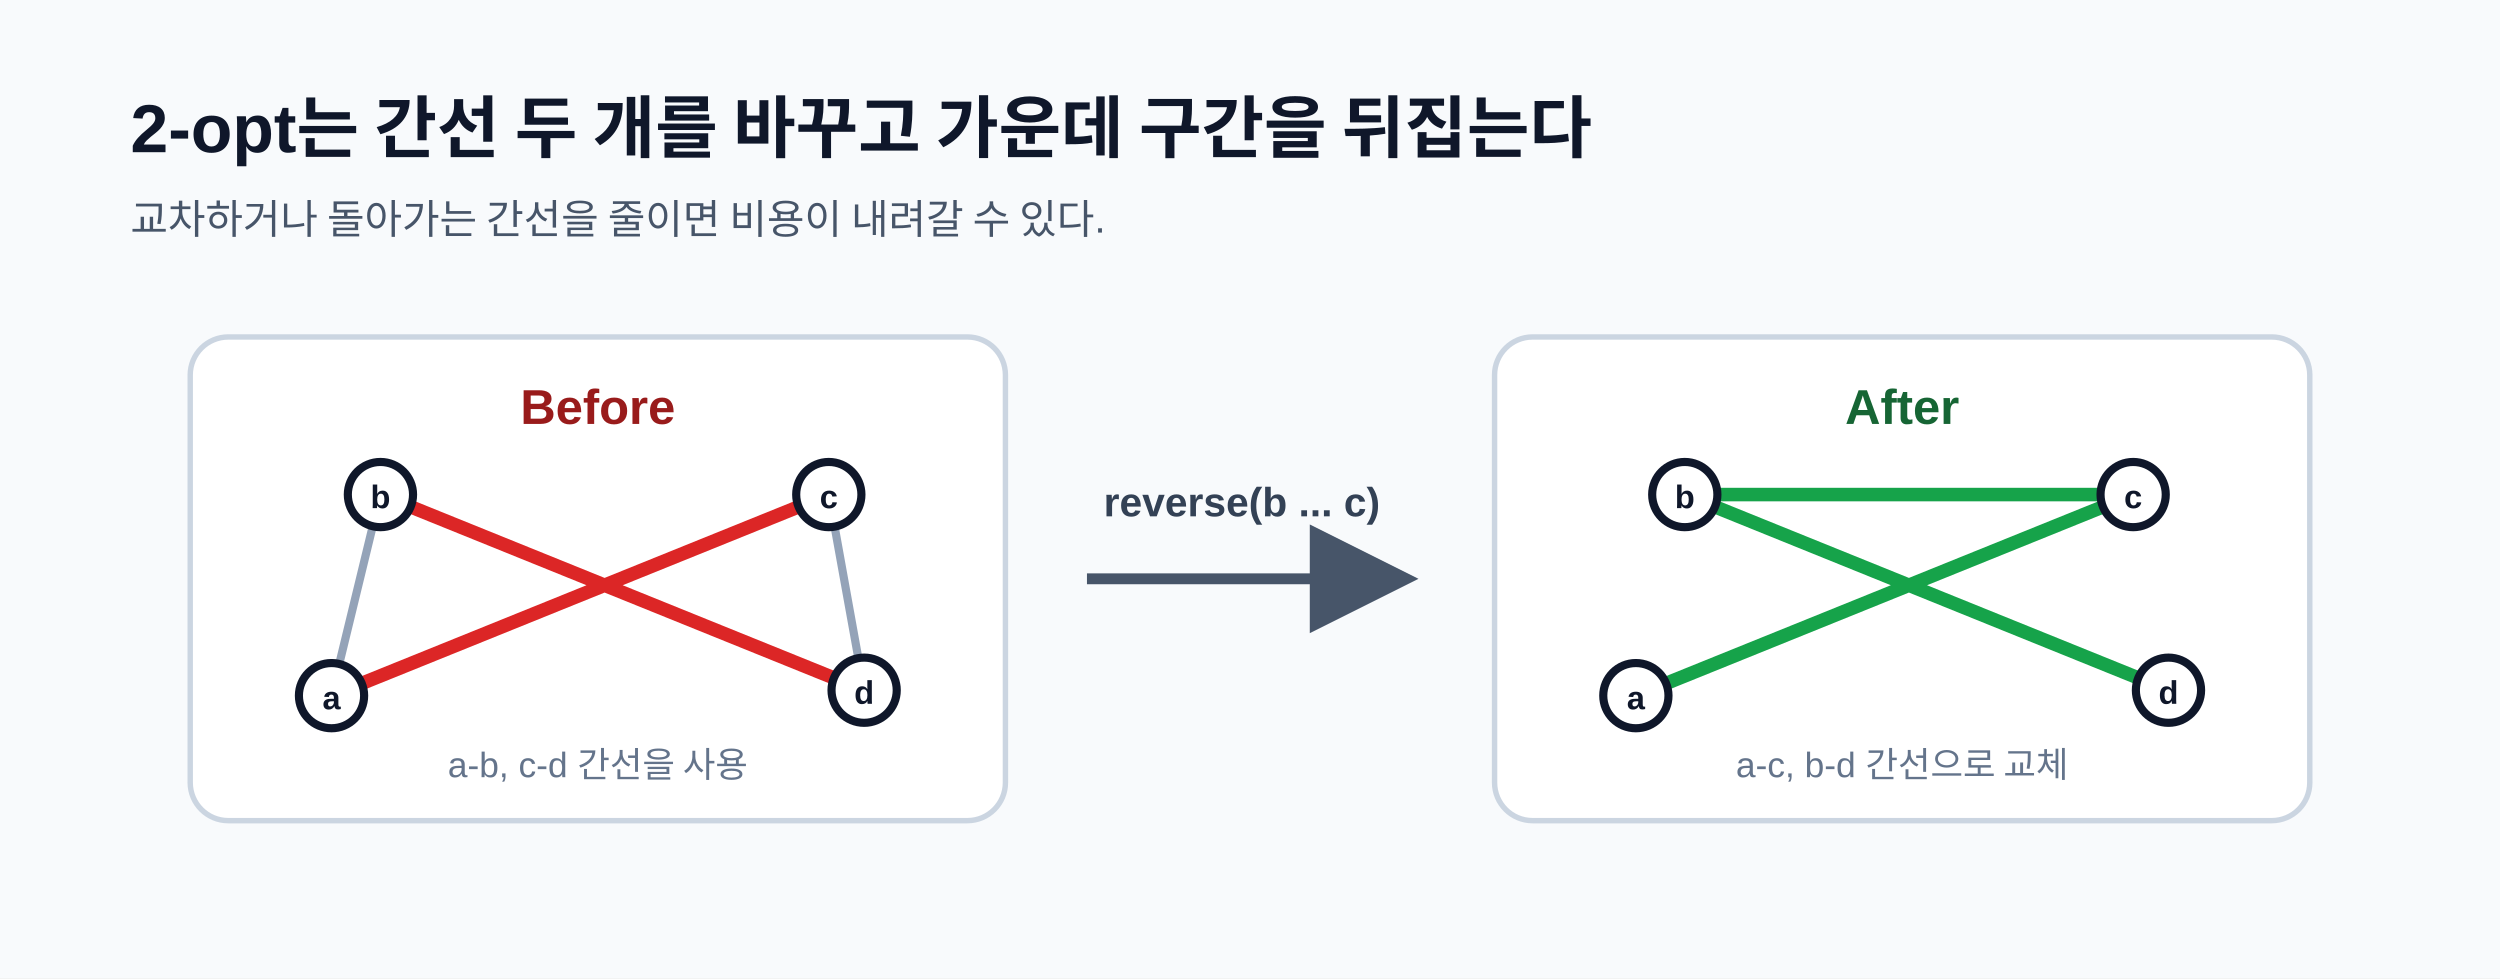
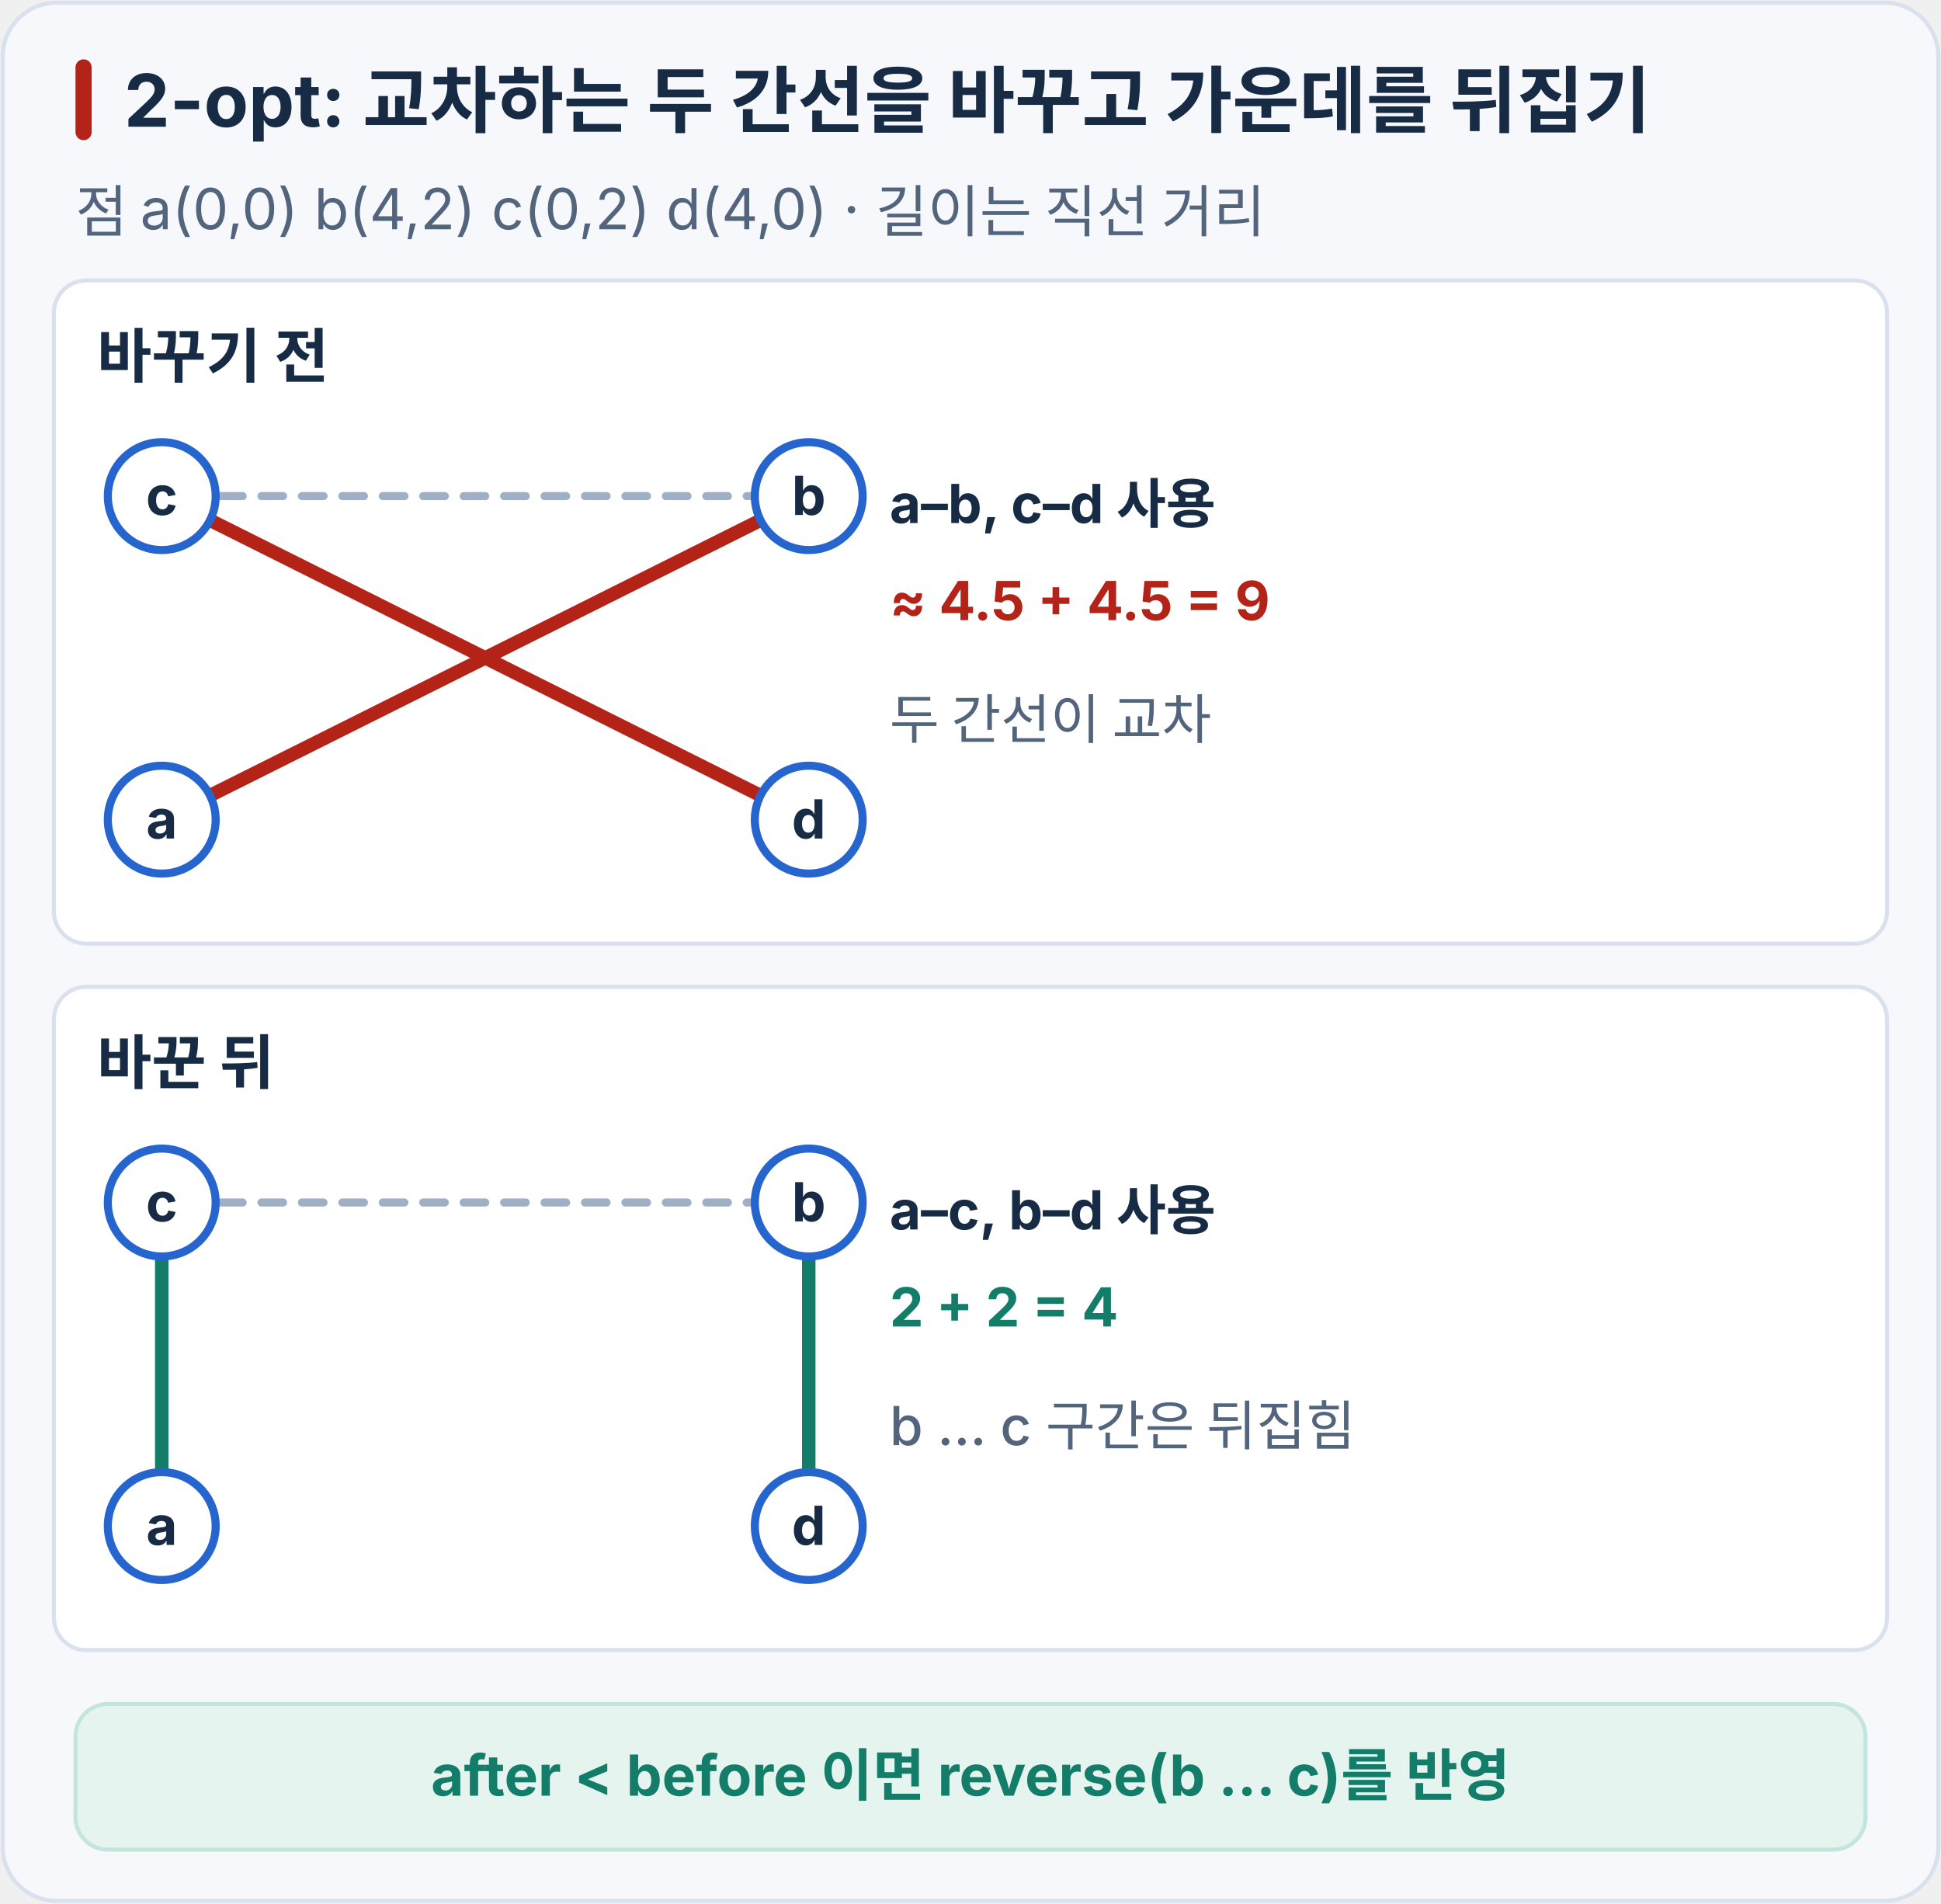
- <svg xmlns="http://www.w3.org/2000/svg" width="920" height="360" viewBox="0 0 920 360" role="img" aria-labelledby="title desc">
-   <rect width="920" height="360" fill="#f8fafc" />
-   <defs>
-     <marker id="arrow" markerWidth="10" markerHeight="10" refX="8" refY="5" orient="auto">
-       <path d="M0,0 L10,5 L0,10 Z" fill="#475569" />
-     </marker>
-   </defs>
-   <g font-family="Pretendard, Apple SD Gothic Neo, Arial, sans-serif">
-     <text x="48" y="56" fill="#0f172a" font-size="25" font-weight="800">2-opt는 간선 두 개를 바꾸고 가운데 구간을 뒤집는다</text>
-     <text x="48" y="86" fill="#475569" font-size="15">교차하거나 돌아가는 간선을 줄이면 비용이 내려갈 수 있다.</text>
-     <g transform="translate(70 124)">
-       <rect width="300" height="178" rx="14" fill="#ffffff" stroke="#cbd5e1" stroke-width="2" />
-       <text x="150" y="32" text-anchor="middle" fill="#991b1b" font-size="18" font-weight="800">Before</text>
-       <path d="M52 132 L235 58 M70 58 L248 130" stroke="#dc2626" stroke-width="5" stroke-linecap="round" />
-       <path d="M52 132 L70 58 M235 58 L248 130" stroke="#94a3b8" stroke-width="3" stroke-linecap="round" />
-       <g fill="#ffffff" stroke="#0f172a" stroke-width="3">
-         <circle cx="52" cy="132" r="12" />
-         <circle cx="70" cy="58" r="12" />
-         <circle cx="235" cy="58" r="12" />
-         <circle cx="248" cy="130" r="12" />
-       </g>
-       <g fill="#0f172a" font-size="12" font-weight="800" text-anchor="middle">
-         <text x="52" y="137">a</text>
-         <text x="70" y="63">b</text>
-         <text x="235" y="63">c</text>
-         <text x="248" y="135">d</text>
-       </g>
-       <text x="150" y="162" text-anchor="middle" fill="#64748b" font-size="13">a-b, c-d 간선을 사용</text>
-     </g>
-     <path d="M400 213 H514" stroke="#475569" stroke-width="4" marker-end="url(#arrow)" />
-     <text x="457" y="190" text-anchor="middle" fill="#334155" font-size="15" font-weight="800">reverse(b ... c)</text>
-     <g transform="translate(550 124)">
-       <rect width="300" height="178" rx="14" fill="#ffffff" stroke="#cbd5e1" stroke-width="2" />
-       <text x="150" y="32" text-anchor="middle" fill="#166534" font-size="18" font-weight="800">After</text>
-       <path d="M52 132 L235 58 M70 58 L248 130" stroke="#94a3b8" stroke-width="3" stroke-linecap="round" stroke-dasharray="7 7" />
-       <path d="M52 132 L235 58 L70 58 L248 130" fill="none" stroke="#16a34a" stroke-width="5" stroke-linecap="round" stroke-linejoin="round" />
-       <g fill="#ffffff" stroke="#0f172a" stroke-width="3">
-         <circle cx="52" cy="132" r="12" />
-         <circle cx="70" cy="58" r="12" />
-         <circle cx="235" cy="58" r="12" />
-         <circle cx="248" cy="130" r="12" />
-       </g>
-       <g fill="#0f172a" font-size="12" font-weight="800" text-anchor="middle">
-         <text x="52" y="137">a</text>
-         <text x="70" y="63">b</text>
-         <text x="235" y="63">c</text>
-         <text x="248" y="135">d</text>
-       </g>
-       <text x="150" y="162" text-anchor="middle" fill="#64748b" font-size="13">a-c, b-d 간선으로 교체</text>
-     </g>
-   </g>
+ <svg xmlns="http://www.w3.org/2000/svg" viewBox="0 0 720 706" role="img" aria-labelledby="title desc">
+   <style>text{font-family:-apple-system,BlinkMacSystemFont,"Apple SD Gothic Neo","Noto Sans KR",sans-serif}</style>
+   <rect x="1" y="1" width="718" height="704" rx="20" fill="#f6f8fc" stroke="#d8e1ed" stroke-width="1.5" />
+   <rect x="28" y="22" width="6" height="30" rx="3" fill="#b42318" />
+   <text x="46" y="47" font-size="27" fill="#172b45" font-weight="750">2-opt: 교차하는 두 간선을 바꾸고 가운데를 뒤집기</text>
+   <text x="28" y="86" font-size="21" fill="#53657d" font-weight="400" text-anchor="start">점 a(0,0) b(4,2) c(0,2) d(4,0) · 길이는 직선 거리</text>
+   <rect x="20" y="104" width="680" height="246" rx="12" fill="#fff" stroke="#d8e1ed" stroke-width="1.5" />
+   <text x="36" y="140" font-size="22" fill="#172b45" font-weight="700" text-anchor="start">바꾸기 전</text>
+   <line x1="300" y1="184" x2="60" y2="184" stroke="#9fb0c6" stroke-width="3" stroke-linecap="round" stroke-dasharray="8 7" />
+   <line x1="60" y1="304" x2="300" y2="184" stroke="#b42318" stroke-width="5" stroke-linecap="round" />
+   <line x1="60" y1="184" x2="300" y2="304" stroke="#b42318" stroke-width="5" stroke-linecap="round" />
+   <circle cx="60" cy="304" r="20" fill="#fff" stroke="#2664ce" stroke-width="3" />
+   <text x="60" y="311" font-size="20" fill="#172b45" font-weight="700" text-anchor="middle">a</text>
+   <circle cx="300" cy="184" r="20" fill="#fff" stroke="#2664ce" stroke-width="3" />
+   <text x="300" y="191" font-size="20" fill="#172b45" font-weight="700" text-anchor="middle">b</text>
+   <circle cx="60" cy="184" r="20" fill="#fff" stroke="#2664ce" stroke-width="3" />
+   <text x="60" y="191" font-size="20" fill="#172b45" font-weight="700" text-anchor="middle">c</text>
+   <circle cx="300" cy="304" r="20" fill="#fff" stroke="#2664ce" stroke-width="3" />
+   <text x="300" y="311" font-size="20" fill="#172b45" font-weight="700" text-anchor="middle">d</text>
+   <text x="330" y="194" font-size="20" fill="#172b45" font-weight="700" text-anchor="start">a–b, c–d 사용</text>
+   <text x="330" y="230" font-size="20" fill="#b42318" font-weight="700" text-anchor="start">≈ 4.5 + 4.5 = 9</text>
+   <text x="330" y="274" font-size="20" fill="#53657d" font-weight="500" text-anchor="start">두 간선이 교차</text>
+   <rect x="20" y="366" width="680" height="246" rx="12" fill="#fff" stroke="#d8e1ed" stroke-width="1.5" />
+   <text x="36" y="402" font-size="22" fill="#172b45" font-weight="700" text-anchor="start">바꾼 뒤</text>
+   <line x1="300" y1="446" x2="60" y2="446" stroke="#9fb0c6" stroke-width="3" stroke-linecap="round" stroke-dasharray="8 7" />
+   <line x1="60" y1="566" x2="60" y2="446" stroke="#147d69" stroke-width="5" stroke-linecap="round" />
+   <line x1="300" y1="446" x2="300" y2="566" stroke="#147d69" stroke-width="5" stroke-linecap="round" />
+   <circle cx="60" cy="566" r="20" fill="#fff" stroke="#2664ce" stroke-width="3" />
+   <text x="60" y="573" font-size="20" fill="#172b45" font-weight="700" text-anchor="middle">a</text>
+   <circle cx="300" cy="446" r="20" fill="#fff" stroke="#2664ce" stroke-width="3" />
+   <text x="300" y="453" font-size="20" fill="#172b45" font-weight="700" text-anchor="middle">b</text>
+   <circle cx="60" cy="446" r="20" fill="#fff" stroke="#2664ce" stroke-width="3" />
+   <text x="60" y="453" font-size="20" fill="#172b45" font-weight="700" text-anchor="middle">c</text>
+   <circle cx="300" cy="566" r="20" fill="#fff" stroke="#2664ce" stroke-width="3" />
+   <text x="300" y="573" font-size="20" fill="#172b45" font-weight="700" text-anchor="middle">d</text>
+   <text x="330" y="456" font-size="20" fill="#172b45" font-weight="700" text-anchor="start">a–c, b–d 사용</text>
+   <text x="330" y="492" font-size="20" fill="#147d69" font-weight="700" text-anchor="start">2 + 2 = 4</text>
+   <text x="330" y="536" font-size="20" fill="#53657d" font-weight="500" text-anchor="start">b … c 구간은 뒤집힘</text>
+   <rect x="28" y="632" width="664" height="54" rx="12" fill="#e5f4ef" stroke="#c4e5dc" stroke-width="1.5" />
+   <text x="360" y="666" font-size="21" fill="#147d69" font-weight="750" text-anchor="middle">after &lt; before 이면 reverse(b … c)를 반영</text>
</svg>
